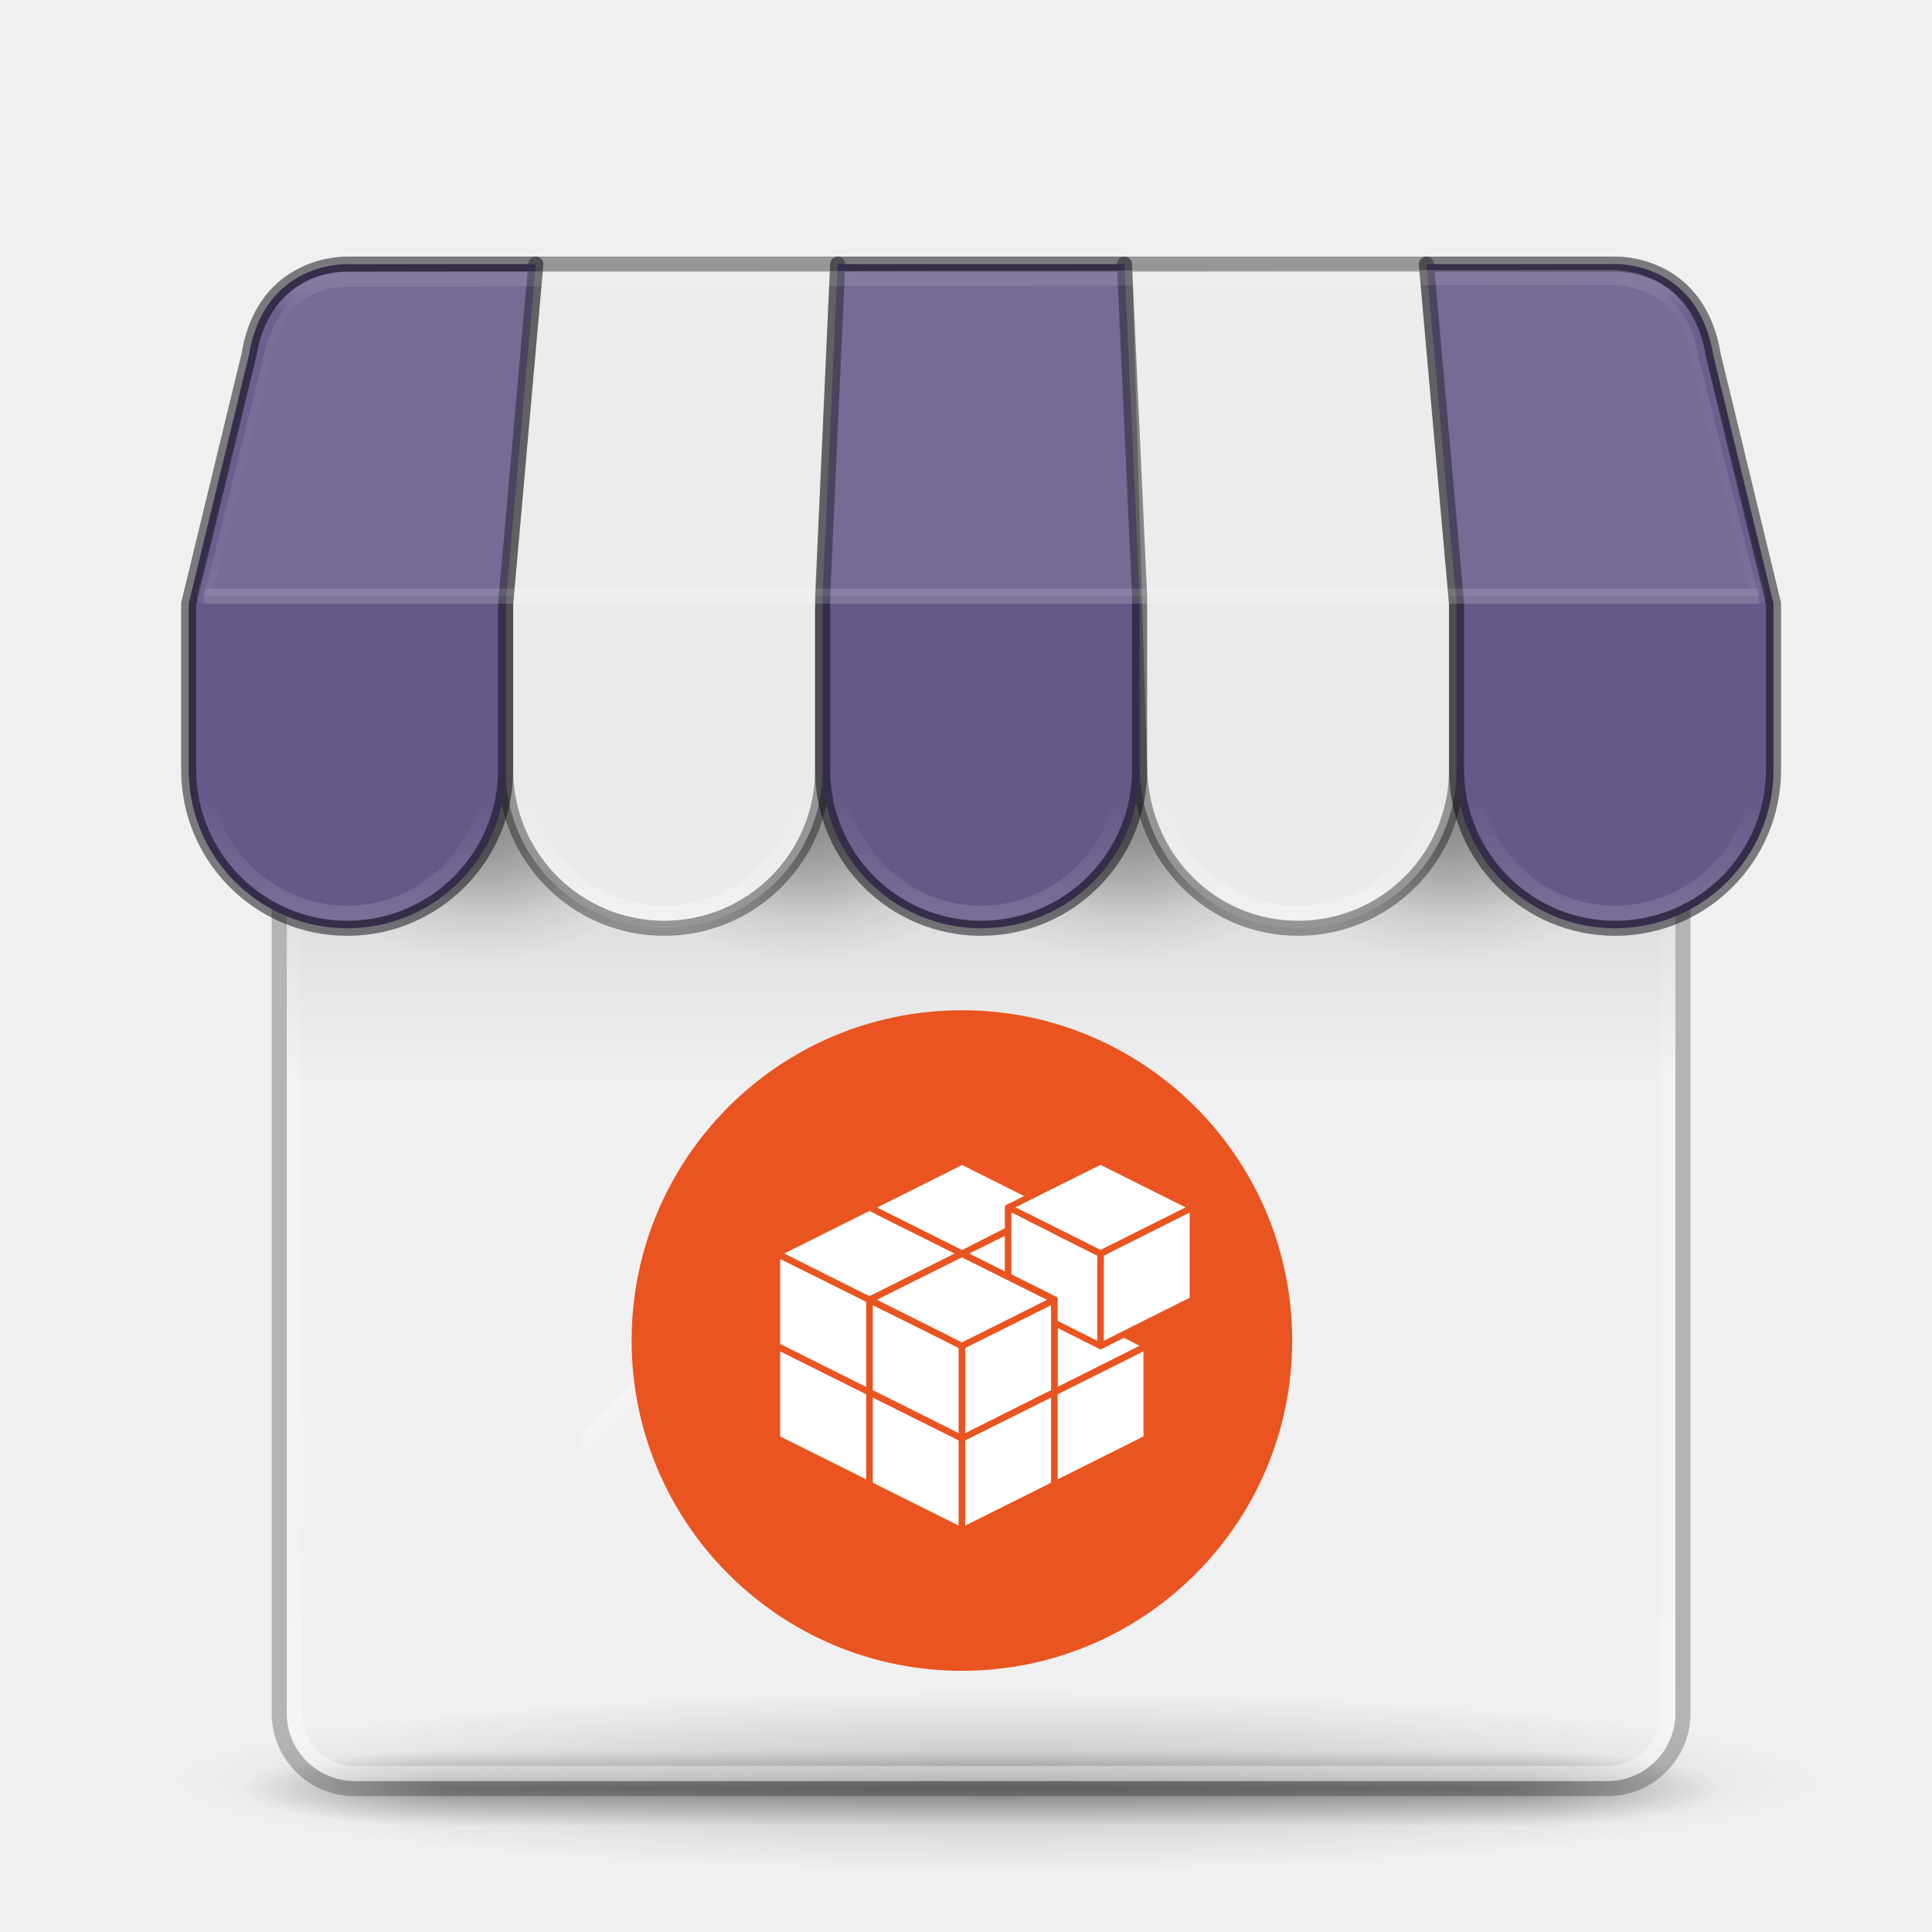
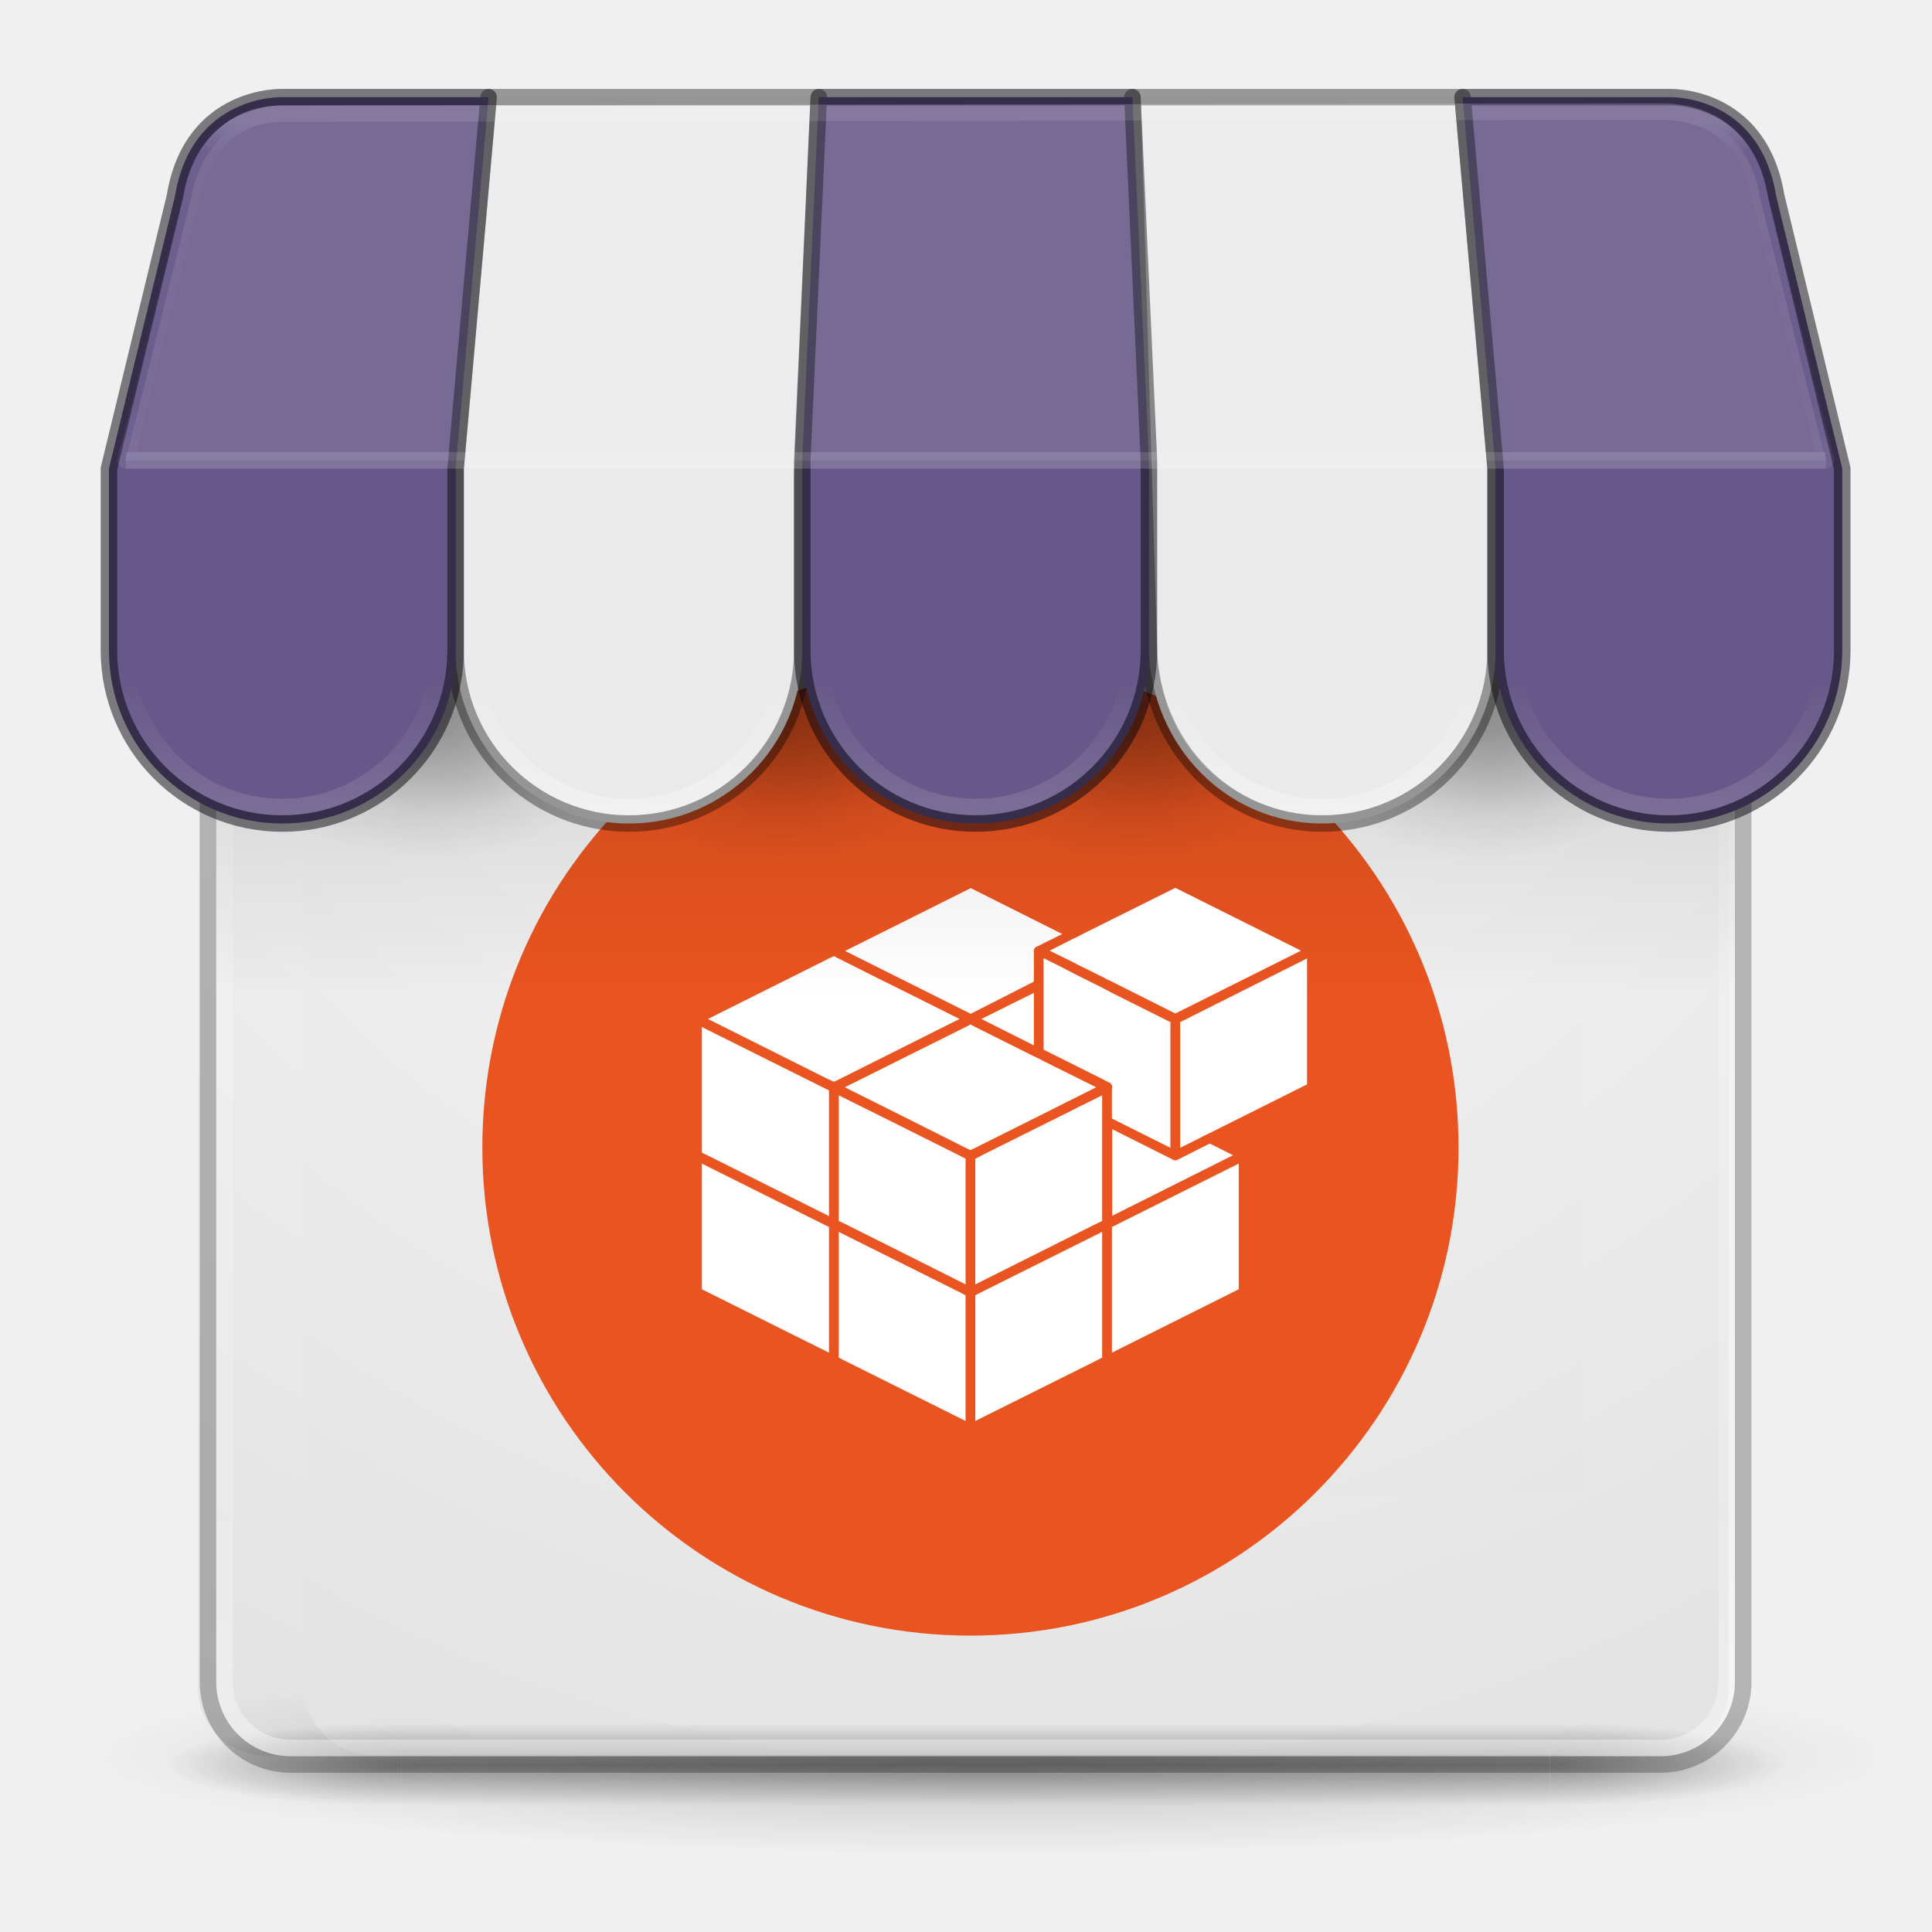
<svg xmlns="http://www.w3.org/2000/svg" xmlns:xlink="http://www.w3.org/1999/xlink" version="1.1" width="128" height="128" id="svg4434">
  <defs id="defs4436">
-     <linearGradient x1="24" y1="5.591" gradientTransform="matrix(2.4595 0 0 2.5676 5.973 8.3802)" x2="24" gradientUnits="userSpaceOnUse" xlink:href="#linearGradient3924" y2="42.262" id="linearGradient4136" />
+     <linearGradient x1="24" y1="5.591" gradientTransform="matrix(2.689912,0,0,2.808139,0.07832917,-3.535995)" x2="24" gradientUnits="userSpaceOnUse" xlink:href="#linearGradient3924" y2="42.262" id="linearGradient4136" />
    <linearGradient id="linearGradient3924">
      <stop offset="0" stop-color="#fff" id="stop3926" />
      <stop offset=".091" stop-opacity=".235" stop-color="#fff" id="stop3928" />
      <stop offset="0.85" stop-opacity=".157" stop-color="#fff" id="stop3930" />
      <stop offset="1" stop-opacity=".392" stop-color="#fff" id="stop3932" />
    </linearGradient>
-     <radialGradient r="2.5" gradientTransform="matrix(2.0039 0 0 1.4 25.877 -17.4)" cx="4.993" cy="43.5" gradientUnits="userSpaceOnUse" id="radialGradient4093">
+     <radialGradient r="2.5" gradientTransform="matrix(2.0039,0,0,1.4,25.877,-17.4)" cx="4.993" cy="43.5" gradientUnits="userSpaceOnUse" id="radialGradient4093">
      <stop offset="0" stop-color="#181818" id="stop2883-0" />
      <stop offset="1" stop-opacity="0" stop-color="#181818" id="stop2885-5" />
    </radialGradient>
-     <radialGradient r="2.5" gradientTransform="matrix(2.0038 0 0 1.4 -21.419 -104.4)" cx="4.993" cy="43.5" gradientUnits="userSpaceOnUse" id="radialGradient4095">
+     <radialGradient r="2.5" gradientTransform="matrix(2.0038,0,0,1.4,-21.419,-104.4)" cx="4.993" cy="43.5" gradientUnits="userSpaceOnUse" id="radialGradient4095">
      <stop offset="0" stop-color="#181818" id="stop2889-9" />
      <stop offset="1" stop-opacity="0" stop-color="#181818" id="stop2891-4" />
    </radialGradient>
-     <linearGradient x1="25.058" y1="47.028" gradientTransform="matrix(.87434 0 0 1 2.664 0)" x2="25.058" gradientUnits="userSpaceOnUse" y2="39.999" id="linearGradient4097">
+     <linearGradient x1="25.058" y1="47.028" gradientTransform="matrix(0.87434,0,0,1,2.664,0)" x2="25.058" gradientUnits="userSpaceOnUse" y2="39.999" id="linearGradient4097">
      <stop offset="0" stop-opacity="0" stop-color="#181818" id="stop2895-0" />
      <stop offset=".5" stop-color="#181818" id="stop2897-2" />
      <stop offset="1" stop-opacity="0" stop-color="#181818" id="stop2899-6" />
    </linearGradient>
    <linearGradient id="linearGradient3811">
      <stop offset="0" id="stop3813" />
      <stop offset="1" stop-opacity="0" id="stop3815" />
    </linearGradient>
-     <radialGradient r="35.338" gradientTransform="matrix(1.5564 0 0 .16979 72.27 102.13)" cx="-4.029" cy="93.468" gradientUnits="userSpaceOnUse" xlink:href="#linearGradient3811" id="radialGradient4432" />
+     <radialGradient r="35.338" gradientTransform="matrix(1.702208,0,0,0.1856964,72.5862,98.99652)" cx="-4.029" cy="93.468" gradientUnits="userSpaceOnUse" xlink:href="#linearGradient3811" id="radialGradient4432" />
    <radialGradient r="27.5" gradientTransform="matrix(1.7133e-8 4.1073 -3.9361 1.7878e-8 82.09 -109.71)" cx="32" cy="4.342" gradientUnits="userSpaceOnUse" id="radialGradient3044">
      <stop offset="0" stop-color="#fafafa" id="stop4634-68-8-0-2-9-4" />
      <stop offset="1" stop-color="#e1e1e1" id="stop4636-8-21-7-1-4-8" />
    </radialGradient>
-     <linearGradient x1="32" y1="18" gradientTransform="matrix(1.6727 0 0 2 10.636 6)" x2="32" gradientUnits="userSpaceOnUse" xlink:href="#linearGradient3811" y2="33" id="linearGradient38386" />
-     <radialGradient r="4.5" gradientTransform="matrix(1 0 0 .66667 16 6.6667)" cx="12.5" cy="20" gradientUnits="userSpaceOnUse" xlink:href="#linearGradient3811" id="radialGradient8807" />
-     <radialGradient r="4.5" gradientTransform="matrix(.83333 0 0 .55556 18.333 8.3889)" cx="12.5" cy="20" gradientUnits="userSpaceOnUse" xlink:href="#linearGradient3811" id="radialGradient8809" />
-     <radialGradient r="4.5" gradientTransform="matrix(1 0 0 .66667 8 6.6667)" cx="12.5" cy="20" gradientUnits="userSpaceOnUse" xlink:href="#linearGradient3811" id="radialGradient8797" />
-     <radialGradient r="4.5" gradientTransform="matrix(.83333 0 0 .55556 10.333 8.3889)" cx="12.5" cy="20" gradientUnits="userSpaceOnUse" xlink:href="#linearGradient3811" id="radialGradient8799" />
-     <radialGradient r="4.5" gradientTransform="matrix(1 0 0 .66667 24 6.6667)" cx="12.5" cy="20" gradientUnits="userSpaceOnUse" xlink:href="#linearGradient3811" id="radialGradient8817" />
-     <radialGradient r="4.5" gradientTransform="matrix(.83333 0 0 .55556 26.333 8.3889)" cx="12.5" cy="20" gradientUnits="userSpaceOnUse" xlink:href="#linearGradient3811" id="radialGradient8819" />
-     <radialGradient r="4.5" gradientTransform="matrix(1 0 0 .66667 0 6.6667)" cx="12.5" cy="20" gradientUnits="userSpaceOnUse" xlink:href="#linearGradient3811" id="radialGradient8781" />
-     <radialGradient r="4.5" gradientTransform="matrix(.83333 0 0 .55556 2.3333 8.3889)" cx="12.5" cy="20" gradientUnits="userSpaceOnUse" xlink:href="#linearGradient3811" id="radialGradient8785" />
+     <linearGradient x1="32" y1="18" gradientTransform="matrix(1.829403,0,0,2.187365,5.178171,-6.139179)" x2="32" gradientUnits="userSpaceOnUse" xlink:href="#linearGradient3811" y2="33" id="linearGradient38386" />
+     <radialGradient r="4.5" gradientTransform="matrix(1,0,0,0.66667,16,6.6667)" cx="12.5" cy="20" gradientUnits="userSpaceOnUse" xlink:href="#linearGradient3811" id="radialGradient8807" />
+     <radialGradient r="4.5" gradientTransform="matrix(0.83333,0,0,0.55556,18.333,8.3889)" cx="12.5" cy="20" gradientUnits="userSpaceOnUse" xlink:href="#linearGradient3811" id="radialGradient8809" />
+     <radialGradient r="4.5" gradientTransform="matrix(1,0,0,0.66667,8,6.6667)" cx="12.5" cy="20" gradientUnits="userSpaceOnUse" xlink:href="#linearGradient3811" id="radialGradient8797" />
+     <radialGradient r="4.5" gradientTransform="matrix(0.83333,0,0,0.55556,10.333,8.3889)" cx="12.5" cy="20" gradientUnits="userSpaceOnUse" xlink:href="#linearGradient3811" id="radialGradient8799" />
+     <radialGradient r="4.5" gradientTransform="matrix(1,0,0,0.66667,24,6.6667)" cx="12.5" cy="20" gradientUnits="userSpaceOnUse" xlink:href="#linearGradient3811" id="radialGradient8817" />
+     <radialGradient r="4.5" gradientTransform="matrix(0.83333,0,0,0.55556,26.333,8.3889)" cx="12.5" cy="20" gradientUnits="userSpaceOnUse" xlink:href="#linearGradient3811" id="radialGradient8819" />
+     <radialGradient r="4.5" gradientTransform="matrix(1,0,0,0.66667,0,6.6667)" cx="12.5" cy="20" gradientUnits="userSpaceOnUse" xlink:href="#linearGradient3811" id="radialGradient8781" />
+     <radialGradient r="4.5" gradientTransform="matrix(0.83333,0,0,0.55556,2.3333,8.3889)" cx="12.5" cy="20" gradientUnits="userSpaceOnUse" xlink:href="#linearGradient3811" id="radialGradient8785" />
    <linearGradient id="linearGradient8424">
      <stop offset="0" stop-color="#fff" id="stop8426" />
      <stop offset="1" stop-opacity="0" stop-color="#fff" id="stop8428" />
    </linearGradient>
-     <linearGradient x1="9" y1="21" gradientTransform="matrix(3.1667 0 0 3.1667 59.083 -4.4167)" x2="9" gradientUnits="userSpaceOnUse" xlink:href="#linearGradient8424" y2="18" id="linearGradient44241" />
-     <linearGradient x1="9" y1="21" gradientTransform="matrix(3.1667 0 0 3.1667 17.083 -4.4167)" x2="9" gradientUnits="userSpaceOnUse" xlink:href="#linearGradient8424" y2="18" id="linearGradient44245" />
+     <linearGradient x1="9" y1="21" gradientTransform="matrix(3.463365,0,0,3.463365,58.16381,-17.53174)" x2="9" gradientUnits="userSpaceOnUse" xlink:href="#linearGradient8424" y2="18" id="linearGradient44241" />
+     <linearGradient x1="9" y1="21" gradientTransform="matrix(3.463365,0,0,3.463365,12.22914,-17.53174)" x2="9" gradientUnits="userSpaceOnUse" xlink:href="#linearGradient8424" y2="18" id="linearGradient44245" />
    <linearGradient x1="20" y1="27" gradientTransform="matrix(2.6 0 0 2.3846 3.8 6.3077)" x2="20" gradientUnits="userSpaceOnUse" y2="38" id="linearGradient8827">
      <stop offset="0" stop-color="#6db0de" id="stop8823" />
      <stop offset="1" stop-color="#a4cae4" id="stop8825" />
    </linearGradient>
    <linearGradient x1="8" y1="15" gradientTransform="matrix(8.3334 0 0 7.7738 22.333 5.7794)" x2="8" gradientUnits="userSpaceOnUse" y2="10" id="linearGradient5610-3-8">
      <stop offset="0" stop-color="#ae6a37" id="stop5606-8-2" />
      <stop offset="1" stop-color="#d28e5b" id="stop5608-5-0" />
    </linearGradient>
    <linearGradient x1="9" y1="10" gradientTransform="matrix(8.3334 0 0 7.7738 22.333 5.7794)" x2="9" gradientUnits="userSpaceOnUse" y2="15" id="linearGradient5618-5-7">
      <stop offset="0" stop-opacity=".625" stop-color="#492714" id="stop5614-2-5" />
      <stop offset="1" stop-opacity=".77" stop-color="#6a3f1f" id="stop5616-0-2" />
    </linearGradient>
    <linearGradient x1="633.24" y1="225.82" gradientTransform="matrix(10.617 0 0 9.1124 -6632.9 -1979.7)" x2="633.24" gradientUnits="userSpaceOnUse" y2="230.21" id="linearGradient6572-9-1">
      <stop offset="0" stop-color="#fff" id="stop6094" />
      <stop offset=".1" stop-opacity=".235" stop-color="#fff" id="stop6096" />
      <stop offset="0.975" stop-opacity=".157" stop-color="#fff" id="stop6098" />
      <stop offset="1" stop-opacity=".392" stop-color="#fff" id="stop6100" />
    </linearGradient>
    <linearGradient x1="11" y1="34" gradientTransform="matrix(0 2.6364 -2.8462 0 144.77 40.182)" x2="23" gradientUnits="userSpaceOnUse" y2="34" id="linearGradient8537">
      <stop offset="0" stop-color="#fff" id="stop3926-9-4-9-6" />
      <stop offset=".063" stop-opacity=".235" stop-color="#fff" id="stop3928-9-8-6-5" />
      <stop offset=".951" stop-opacity=".157" stop-color="#fff" id="stop3930-3-5-1-7" />
      <stop offset="1" stop-opacity=".392" stop-color="#fff" id="stop3932-8-0-4-8" />
    </linearGradient>
    <linearGradient x1="9" y1="21" gradientTransform="matrix(3.1667 0 0 3.1667 -3.9167 -4.4167)" x2="9" gradientUnits="userSpaceOnUse" xlink:href="#linearGradient8424" y2="18" id="linearGradient44452" />
-     <linearGradient x1="71" y1="19" x2="71" gradientUnits="userSpaceOnUse" xlink:href="#linearGradient3924" y2="39" id="linearGradient44483" />
+     <linearGradient x1="71" y1="19" x2="71" gradientUnits="userSpaceOnUse" xlink:href="#linearGradient3924" y2="39" id="linearGradient44483" gradientTransform="matrix(1.093683,0,0,1.093683,-6.454237,-12.70127)" />
    <radialGradient r="27.5" gradientTransform="matrix(-1.22595e-8,2.938974,2.816472,1.2792583e-8,30.61873,53.78159)" cx="32" cy="4.342" gradientUnits="userSpaceOnUse" id="radialGradient3044-3">
      <stop offset="0" stop-color="#fafafa" id="stop4634-68-8-0-2-9-4-6" />
      <stop offset="1" stop-color="#e1e1e1" id="stop4636-8-21-7-1-4-8-7" />
    </radialGradient>
+     <linearGradient xlink:href="#linearGradient8424" id="linearGradient4238" gradientUnits="userSpaceOnUse" gradientTransform="matrix(3.463365,0,0,3.463365,-10.73786,-17.53174)" x1="9" y1="21" x2="9" y2="18" />
+     <linearGradient gradientTransform="matrix(1.777778,0,0,1.777778,-228.4795,-53.88708)" gradientUnits="userSpaceOnUse" xlink:href="#linearGradient5803-2" id="linearGradient3045-0" y2="54.78" x2="167.983" y1="8.508" x1="167.983" />
+     <linearGradient id="linearGradient5803-2">
+       <stop offset="0" style="stop-color:#fff5ef;stop-opacity:1" id="stop5805-1" />
+       <stop offset="1" style="stop-color:#fef8dd;stop-opacity:1" id="stop5807-6" />
+     </linearGradient>
+     <linearGradient gradientTransform="matrix(2.72973,0,0,2.72973,-1.513518,-62.51168)" gradientUnits="userSpaceOnUse" xlink:href="#linearGradient3924-6" id="linearGradient4136-3" y2="43" x2="24" y1="5" x1="24" />
+     <linearGradient id="linearGradient3924-6">
+       <stop offset="0" style="stop-color:#ffffff;stop-opacity:1" id="stop3926-7" />
+       <stop offset="0.063" style="stop-color:#ffffff;stop-opacity:0.235" id="stop3928-5" />
+       <stop offset="0.951" style="stop-color:#ffffff;stop-opacity:0.157" id="stop3930-3" />
+       <stop offset="1" style="stop-color:#ffffff;stop-opacity:0.392" id="stop3932-5" />
+     </linearGradient>
+     <radialGradient gradientTransform="matrix(0,25.08328,-30.79425,0,372.8166,-272.09)" gradientUnits="userSpaceOnUse" xlink:href="#linearGradient2867-449-88-871-390-598-476-591-434-148-57-177-8-3-3-6-4-8-8-8" id="radialGradient5264-4" fy="9.957" fx="6.2" r="12.672" cy="9.957" cx="6.73" />
+     <linearGradient id="linearGradient2867-449-88-871-390-598-476-591-434-148-57-177-8-3-3-6-4-8-8-8">
+       <stop offset="0" style="stop-color:#ffcd7d;stop-opacity:1" id="stop3750-1-0-7-6-6-1-3-9" />
+       <stop offset="0.262" style="stop-color:#fc8f36;stop-opacity:1" id="stop3752-3-7-4-0-32-8-923-0" />
+       <stop offset="0.705" style="stop-color:#e23a0e;stop-opacity:1" id="stop3754-1-8-5-2-7-6-7-1" />
+       <stop offset="1" style="stop-color:#ac441f;stop-opacity:1" id="stop3756-1-6-2-6-6-1-96-6" />
+     </linearGradient>
+     <radialGradient gradientTransform="matrix(2.003784,0,0,1.4,27.98813,-17.4)" gradientUnits="userSpaceOnUse" xlink:href="#linearGradient3688-166-749-5" id="radialGradient4093-6" fy="43.5" fx="4.993" r="2.5" cy="43.5" cx="4.993" />
+     <linearGradient id="linearGradient3688-166-749-5">
+       <stop offset="0" style="stop-color:#181818;stop-opacity:1" id="stop2883-0-2" />
+       <stop offset="1" style="stop-color:#181818;stop-opacity:0" id="stop2885-5-9" />
+     </linearGradient>
+     <radialGradient gradientTransform="matrix(2.003784,0,0,1.4,-20.01187,-104.4)" gradientUnits="userSpaceOnUse" xlink:href="#linearGradient3688-166-749-5" id="radialGradient4095-1" fy="43.5" fx="4.993" r="2.5" cy="43.5" cx="4.993" />
+     <linearGradient gradientUnits="userSpaceOnUse" xlink:href="#linearGradient3702-501-757-0" id="linearGradient4097-0" y2="39.999" x2="25.058" y1="47.028" x1="25.058" />
+     <linearGradient id="linearGradient3702-501-757-0">
+       <stop offset="0" style="stop-color:#181818;stop-opacity:0" id="stop2895-0-9" />
+       <stop offset="0.5" style="stop-color:#181818;stop-opacity:1" id="stop2897-2-3" />
+       <stop offset="1" style="stop-color:#181818;stop-opacity:0" id="stop2899-6-6" />
+     </linearGradient>
+     <radialGradient gradientTransform="matrix(1.556392,0,0,0.1697883,70.27035,38.1321)" gradientUnits="userSpaceOnUse" xlink:href="#linearGradient3811" id="radialGradient3954" fy="93.468" fx="-4.029" r="35.338" cy="93.468" cx="-4.029" />
+     <radialGradient r="27.5" gradientTransform="matrix(1.7603686e-8,4.1073,-4.044235,1.7878e-8,77.94189,-111.371)" cx="32" cy="4.342" gradientUnits="userSpaceOnUse" id="radialGradient3044-37">
+       <stop offset="0" stop-color="#fafafa" id="stop4634-68-8-0-2-9-4-5" />
+       <stop offset="1" stop-color="#e1e1e1" id="stop4636-8-21-7-1-4-8-9" />
+     </radialGradient>
+     <radialGradient r="27.5" gradientTransform="matrix(-1.7577738e-8,4.101246,4.038273,1.7851647e-8,49.81466,-111.1061)" cx="32" cy="4.342" gradientUnits="userSpaceOnUse" id="radialGradient3044-37-2">
+       <stop offset="0" stop-color="#fafafa" id="stop4634-68-8-0-2-9-4-5-2" />
+       <stop offset="1" stop-color="#e1e1e1" id="stop4636-8-21-7-1-4-8-9-8" />
+     </radialGradient>
  </defs>
-   <path d="m121 118c-0.006 3.313-24.628 5.999-55 5.999s-54.994-2.686-55-5.999c-0.006-3.314 24.62-6.001 55-6.001s55.006 2.687 55 6.001z" style="color:#000000" id="path3041" fill="url(#radialGradient4432)" opacity=".2" />
-   <g transform="matrix(2.7 0 0 .55556 1.2 94.891)" id="g2036">
-     <g transform="matrix(1.0526 0 0 1.2857 -1.2632 -13.429)" opacity=".4" id="g3712">
-       <rect fill="url(#radialGradient4093)" x="35.889" y="40" width="5" height="7" id="rect2801" />
-       <rect fill="url(#radialGradient4095)" x="-11.407" y="-47" width="5" height="7" transform="scale(-1)" id="rect3696" />
-       <rect fill="url(#linearGradient4097)" x="11.407" y="40" width="24.482" height="7" id="rect3700" />
+   <path d="M 27.623,85.72 40.924,72.419" id="path8525" style="opacity:0.2;fill:none;stroke:#ffffff;stroke-width:1.478px;stroke-linecap:round" />
+   <path d="m 17.742,20.339 c -2.561,0 -4.624,2.007 -4.624,4.5 l 0,87 c 0,2.493 2.062,4.5 4.624,4.5 l 85.28,0 c 2.561,0 4.624,-2.007 4.624,-4.5 l 0,-87 c 0,-2.493 -2.062,-4.5 -4.624,-4.5 z m 5.137,47.5 40.071,0 0,31 -40.071,0 z" style="color:#000000;fill:url(#radialGradient3044-37)" id="rect5505-21-3" />
+   <path d="M 40.924,62.074 54.225,48.773" id="path8527" style="opacity:0.2;fill:none;stroke:#ffffff;stroke-width:1.478px;stroke-linecap:round" />
+   <path d="m 125.881,116.353 c -0.007,3.624 -26.935,6.561 -60.153,6.561 -33.217,0 -60.146,-2.937 -60.153,-6.561 -0.006,-3.625 26.926,-6.563 60.153,-6.563 33.226,0 60.159,2.939 60.153,6.563 z" style="color:#000000;opacity:0.2;fill:url(#radialGradient4432)" id="path3041" />
+   <path d="m 109.926,20.41 c 2.558,0 4.617,2.004 4.617,4.493 l 0,86.872 c 0,2.489 -2.059,4.493 -4.617,4.493 l -85.155,0 c -2.558,0 -4.617,-2.004 -4.617,-4.493 l 0,-86.872 c 0,-2.489 2.059,-4.493 4.617,-4.493 z m -5.13,47.43 -40.012,0 0,30.954 40.012,0 z" style="color:#000000;fill:url(#radialGradient3044-37-2)" id="rect5505-21-3-9" />
+   <g transform="matrix(2.952943,0,0,0.6076063,-5.141818,91.07936)" id="g2036">
+     <g transform="matrix(1.0526,0,0,1.2857,-1.2632,-13.429)" id="g3712" style="opacity:0.4">
+       <rect x="35.889" y="40" width="5" height="7" id="rect2801" style="fill:url(#radialGradient4093)" />
+       <rect x="-11.407" y="-47" width="5" height="7" transform="scale(-1,-1)" id="rect3696" style="fill:url(#radialGradient4095)" />
+       <rect x="11.407" y="40" width="24.482" height="7" id="rect3700" style="fill:url(#linearGradient4097)" />
    </g>
  </g>
-   <rect fill="none" x="19.5" y="22.502" stroke-linecap="round" stroke="url(#linearGradient4136)" width="91" height="95" ry="4" rx="4" stroke-linejoin="round" id="rect6741-7" />
-   <rect fill="none" x="18.5" y="21.502" stroke="#000" width="93" height="97" ry="5" rx="5" style="color:#000000" opacity=".25" id="rect5505-21-3-1" />
-   <rect fill="url(#linearGradient38386)" x="19" y="40" width="92" height="32" ry="0" rx="0" opacity=".2" id="rect38378" />
-   <g stroke-width=".374" transform="matrix(2.6667 0 0 2.6781 -1.4959 2.0106)" fill-rule="evenodd" id="g11938">
-     <ellipse fill="url(#radialGradient8807)" cx="28.5" cy="20" ry="3" rx="4.5" style="color-rendering:auto;color:#000000;isolation:auto;mix-blend-mode:normal;shape-rendering:auto;solid-color:#000000;image-rendering:auto" opacity=".2" id="ellipse8803" />
-     <ellipse fill="url(#radialGradient8809)" cx="28.75" cy="19.5" ry="2.5" rx="3.75" style="color-rendering:auto;color:#000000;isolation:auto;mix-blend-mode:normal;shape-rendering:auto;solid-color:#000000;image-rendering:auto" opacity=".2" id="ellipse8805" />
-     <ellipse fill="url(#radialGradient8797)" cx="20.5" cy="20" ry="3" rx="4.5" style="color-rendering:auto;color:#000000;isolation:auto;mix-blend-mode:normal;shape-rendering:auto;solid-color:#000000;image-rendering:auto" opacity=".2" id="ellipse8793" />
-     <ellipse fill="url(#radialGradient8799)" cx="20.75" cy="19.5" ry="2.5" rx="3.75" style="color-rendering:auto;color:#000000;isolation:auto;mix-blend-mode:normal;shape-rendering:auto;solid-color:#000000;image-rendering:auto" opacity=".2" id="ellipse8795" />
-     <ellipse fill="url(#radialGradient8817)" cx="36.5" cy="20" ry="3" rx="4.5" style="color-rendering:auto;color:#000000;isolation:auto;mix-blend-mode:normal;shape-rendering:auto;solid-color:#000000;image-rendering:auto" opacity=".2" id="ellipse8813" />
-     <ellipse fill="url(#radialGradient8819)" cx="36.75" cy="19.5" ry="2.5" rx="3.75" style="color-rendering:auto;color:#000000;isolation:auto;mix-blend-mode:normal;shape-rendering:auto;solid-color:#000000;image-rendering:auto" opacity=".2" id="ellipse8815" />
-     <ellipse fill="url(#radialGradient8781)" cx="12.5" cy="20" ry="3" rx="4.5" style="color-rendering:auto;color:#000000;isolation:auto;mix-blend-mode:normal;shape-rendering:auto;solid-color:#000000;image-rendering:auto" opacity=".2" id="path8763" />
-     <ellipse fill="url(#radialGradient8785)" cx="12.75" cy="19.5" ry="2.5" rx="3.75" style="color-rendering:auto;color:#000000;isolation:auto;mix-blend-mode:normal;shape-rendering:auto;solid-color:#000000;image-rendering:auto" opacity=".2" id="ellipse8783" />
+   <path d="M 51.269,75.375 64.57,62.074" id="path8592" style="opacity:0.2;fill:none;stroke:#ffffff;stroke-width:1.478px;stroke-linecap:round" />
+   <rect x="14.873" y="11.909" width="99.525" height="103.9" ry="4.375" rx="4.375" id="rect6741-7" style="fill:none;stroke:url(#linearGradient4136);stroke-width:1.094;stroke-linecap:round;stroke-linejoin:round" />
+   <circle class="st1" cx="64.294" cy="76.026" r="32.338" id="circle7" style="fill:#e95420" />
+   <path class="st2" d="m 68.496,65.779 -3.479,1.73 3.479,1.749 z m 0,-0.741 0,-2.072 c 0,-0.038 0,-0.057 0.019,-0.076 0,0 0,-0.019 0.019,-0.019 0,-0.019 0.019,-0.038 0.019,-0.057 0,-0.019 0.019,-0.019 0.019,-0.019 l 0.038,-0.038 0.019,-0.019 0.019,-0.019 0.038,0 1.692,-0.837 -6.065,-3.042 -8.327,4.163 8.327,4.163 4.182,-2.129 z m -21.996,20.38 8.422,4.202 0,-8.327 -8.422,-4.202 z m 8.004,-13.384 -8.004,-3.992 0,8.327 0.038,0.019 0.361,0.171 8.023,4.011 0,-8.327 -0.038,-0.019 z m 9.068,-4.525 -3.954,-1.977 -1.502,-0.741 -2.871,-1.445 -0.323,0.152 -8.023,4.011 7.928,3.973 0.095,0.038 0.323,0.152 0.323,-0.152 z m 10.095,22.11 8.403,-4.202 0,-8.327 -8.403,4.202 z m 4.202,-12.738 c -0.019,0 -0.057,0 -0.076,-0.019 l -0.019,0 c -0.019,0 -0.019,0 -0.038,-0.019 l -4.049,-2.034 0,5.741 8.004,-4.011 -1.54,-0.779 -2.11,1.065 c -0.019,0 -0.019,0 -0.038,0.019 l -0.019,0 c -0.057,0.038 -0.095,0.038 -0.114,0.038 z m -13.213,8.916 -0.038,0.019 0,8.327 8.004,-3.992 0.361,-0.19 0.038,-0.019 0,-8.327 -8.004,3.992 z m -1.084,-0.19 -8.004,-3.992 0,8.327 0.038,0.019 0.361,0.19 8.004,3.992 0,-8.327 -0.038,-0.019 z" id="path9" style="fill:#ffffff" />
+   <rect x="13.779" y="10.815" width="101.712" height="106.087" ry="5.468" rx="5.468" style="color:#000000;opacity:0.25;fill:none;stroke:#000000;stroke-width:1.094" id="rect5505-21-3-1" />
+   <rect x="14.326" y="31.046" width="100.619" height="34.998" ry="0" rx="0" id="rect38378" style="opacity:0.2;fill:url(#linearGradient38386)" />
+   <path class="st2" d="m 78.191,67.718 0,8.327 1.217,-0.608 0.361,-0.19 0.361,-0.171 6.464,-3.232 0,-8.346 z m -4.525,4.487 0,1.901 3.878,1.939 0,-8.327 -3.878,-1.939 -0.323,-0.171 -0.323,-0.171 -1.939,-0.97 -0.361,-0.19 -0.361,-0.19 -1.217,-0.608 0,6.065 3.878,1.939 0.323,0.171 0.152,0.076 0.038,0 c 0.019,0 0.019,0.019 0.019,0.019 0.019,0 0.019,0.019 0.019,0.019 l 0.038,0.038 0.019,0.019 c 0.019,0.019 0.019,0.038 0.019,0.057 0,0 0,0.019 0.019,0.019 0,0.019 0.019,0.057 0.019,0.095 l -0.019,0.209 z m -2.586,-8.46 0.361,0.19 0.361,0.171 1.217,0.608 0.323,0.171 0.323,0.152 4.202,2.11 8.327,-4.163 -8.327,-4.163 -6.065,3.023 -0.361,0.19 -0.361,0.171 -1.54,0.779 z" id="path11" style="fill:#ffffff" />
+   <g transform="matrix(2.916523,0,0,2.928991,-8.090277,-10.50232)" id="g11938" style="fill-rule:evenodd;stroke-width:0.374">
+     <ellipse cx="28.5" cy="20" ry="3" rx="4.5" style="color:#000000;opacity:0.2;isolation:auto;mix-blend-mode:normal;solid-color:#000000;fill:url(#radialGradient8807);color-rendering:auto;image-rendering:auto;shape-rendering:auto" id="ellipse8803" />
+     <ellipse cx="28.75" cy="19.5" ry="2.5" rx="3.75" style="color:#000000;opacity:0.2;isolation:auto;mix-blend-mode:normal;solid-color:#000000;fill:url(#radialGradient8809);color-rendering:auto;image-rendering:auto;shape-rendering:auto" id="ellipse8805" />
+     <ellipse cx="20.5" cy="20" ry="3" rx="4.5" style="color:#000000;opacity:0.2;isolation:auto;mix-blend-mode:normal;solid-color:#000000;fill:url(#radialGradient8797);color-rendering:auto;image-rendering:auto;shape-rendering:auto" id="ellipse8793" />
+     <ellipse cx="20.75" cy="19.5" ry="2.5" rx="3.75" style="color:#000000;opacity:0.2;isolation:auto;mix-blend-mode:normal;solid-color:#000000;fill:url(#radialGradient8799);color-rendering:auto;image-rendering:auto;shape-rendering:auto" id="ellipse8795" />
+     <ellipse cx="36.5" cy="20" ry="3" rx="4.5" style="color:#000000;opacity:0.2;isolation:auto;mix-blend-mode:normal;solid-color:#000000;fill:url(#radialGradient8817);color-rendering:auto;image-rendering:auto;shape-rendering:auto" id="ellipse8813" />
+     <ellipse cx="36.75" cy="19.5" ry="2.5" rx="3.75" style="color:#000000;opacity:0.2;isolation:auto;mix-blend-mode:normal;solid-color:#000000;fill:url(#radialGradient8819);color-rendering:auto;image-rendering:auto;shape-rendering:auto" id="ellipse8815" />
+     <ellipse cx="12.5" cy="20" ry="3" rx="4.5" style="color:#000000;opacity:0.2;isolation:auto;mix-blend-mode:normal;solid-color:#000000;fill:url(#radialGradient8781);color-rendering:auto;image-rendering:auto;shape-rendering:auto" id="path8763" />
+     <ellipse cx="12.75" cy="19.5" ry="2.5" rx="3.75" style="color:#000000;opacity:0.2;isolation:auto;mix-blend-mode:normal;solid-color:#000000;fill:url(#radialGradient8785);color-rendering:auto;image-rendering:auto;shape-rendering:auto" id="ellipse8783" />
  </g>
-   <path fill="#eaeaea" stroke-linecap="round" stroke="#000" stroke-dashoffset="20" stroke-opacity=".365" d="m74.5 17.5 1 33.5c0.173 5.796 4.701 10.5 10.5 10.5s10.5-4.701 10.5-10.5v-11l-2-22.5z" stroke-linejoin="round" id="path44114" />
-   <path fill="#eaeaea" stroke-linecap="round" stroke="#000" stroke-dashoffset="20" stroke-opacity=".365" d="m35.5 17.5-2 22.5v11c0 5.799 4.701 10.5 10.5 10.5s10.5-4.701 10.5-10.5v-10.625l1-22.875z" stroke-linejoin="round" id="path44118" />
-   <path d="m 113.5,23.5 4,16.5 0,11 c 0,5.799 -4.701,10.5 -10.5,10.5 -5.799,0 -10.5,-4.701 -10.5,-10.5 l 0,-11 -2,-22.5 12.5,0 c 0,0 5.471,-0.24 6.5,6 z m -97,0 -4,16.5 0,11 c 0,5.799 4.701,10.5 10.5,10.5 5.799,0 10.5,-4.701 10.5,-10.5 l 0,-11 2,-22.5 -12.5,0 c 0,0 -5.482,-0.207 -6.5,6 z m 39,-6 -1,22 0,11.5 c 0,5.799 4.701,10.5 10.5,10.5 5.799,0 10.5,-4.701 10.5,-10.5 l 0,-11.5 -1,-22 z" style="color:#000000;clip-rule:nonzero;display:inline;overflow:visible;visibility:visible;opacity:1;isolation:auto;mix-blend-mode:normal;color-interpolation:sRGB;color-interpolation-filters:linearRGB;solid-color:#000000;solid-opacity:1;fill:#665888;fill-opacity:1;fill-rule:nonzero;stroke:#05020d;stroke-width:1;stroke-linecap:round;stroke-linejoin:round;stroke-miterlimit:4;stroke-dasharray:none;stroke-dashoffset:20;stroke-opacity:0.498;filter-blend-mode:normal;filter-gaussianBlur-deviation:0;color-rendering:auto;image-rendering:auto;shape-rendering:auto;text-rendering:auto;enable-background:accumulate" id="path44122" />
-   <circle fill="none" r="9.5" cx="23" cy="51" stroke="url(#linearGradient44452)" stroke-linecap="round" stroke-opacity=".392" style="color-rendering:auto;color:#000000;isolation:auto;mix-blend-mode:normal;shape-rendering:auto;solid-color:#000000;image-rendering:auto" opacity=".4" stroke-linejoin="round" id="path8406" />
-   <circle fill="none" r="9.5" cx="44" cy="51" stroke="url(#linearGradient44245)" stroke-linecap="round" stroke-opacity=".392" style="color-rendering:auto;color:#000000;isolation:auto;mix-blend-mode:normal;shape-rendering:auto;solid-color:#000000;image-rendering:auto" stroke-linejoin="round" id="use44199" />
-   <use x="0" y="0" width="100%" height="100%" transform="translate(42)" xlink:href="#path8406" id="use44201" />
-   <circle fill="none" r="9.5" cx="86" cy="51" stroke="url(#linearGradient44241)" stroke-linecap="round" stroke-opacity=".392" style="color-rendering:auto;color:#000000;isolation:auto;mix-blend-mode:normal;shape-rendering:auto;solid-color:#000000;image-rendering:auto" stroke-linejoin="round" id="use44203" />
-   <use x="0" y="0" width="100%" height="100%" transform="translate(84)" xlink:href="#path8406" id="use44205" />
-   <path opacity=".2" fill="#fff" fill-opacity=".542" fill-rule="evenodd" stroke="url(#linearGradient44483)" stroke-width="1px" stroke-linejoin="round" d="m17.5 23.5-3.982 16h102.99l-4.013-16s-0.5-5.062-5.875-5.125l-83.62 0.125c-4.75 0-5.5 5-5.5 5z" id="path33635" />
-   <path d="m 38.915,95.373 9,-9" id="path8525" style="opacity:0.2;fill:none;stroke:#ffffff;stroke-width:1px;stroke-linecap:round" />
-   <path d="m 47.915,79.373 9,-9" id="path8527" style="opacity:0.2;fill:none;stroke:#ffffff;stroke-width:1px;stroke-linecap:round" />
-   <path d="m 54.915,88.373 9,-9" id="path8592" style="opacity:0.2;fill:none;stroke:#ffffff;stroke-width:1px;stroke-linecap:round" />
-   <path fill="none" stroke-width="1px" stroke="#fff" d="m13.518 39.5h102.99" opacity=".1" id="path44485" />
-   <circle class="st1" cx="63.729" cy="88.814" r="21.882" id="circle7" style="fill:#e95420" />
-   <path class="st2" d="m 66.572,81.88 -2.354,1.171 2.354,1.183 z m 0,-0.502 0,-1.402 c 0,-0.026 0,-0.039 0.013,-0.051 0,0 0,-0.013 0.013,-0.013 0,-0.013 0.013,-0.026 0.013,-0.039 0,-0.013 0.013,-0.013 0.013,-0.013 l 0.026,-0.026 0.013,-0.013 0.013,-0.013 0.026,0 1.145,-0.566 -4.104,-2.058 -5.634,2.817 5.634,2.817 2.83,-1.441 z m -14.884,13.79 5.699,2.843 0,-5.634 -5.699,-2.843 z m 5.416,-9.056 -5.416,-2.701 0,5.634 0.026,0.013 0.244,0.116 5.429,2.714 0,-5.634 -0.026,-0.013 z m 6.136,-3.062 -2.676,-1.338 -1.016,-0.502 -1.942,-0.978 -0.219,0.103 -5.429,2.714 5.364,2.689 0.064,0.026 0.219,0.103 0.219,-0.103 z m 6.831,14.961 5.686,-2.843 0,-5.634 -5.686,2.843 z m 2.843,-8.619 c -0.013,0 -0.039,0 -0.051,-0.013 l -0.013,0 c -0.013,0 -0.013,0 -0.026,-0.013 l -2.74,-1.376 0,3.885 5.416,-2.714 -1.042,-0.527 -1.428,0.72 c -0.013,0 -0.013,0 -0.026,0.013 l -0.013,0 c -0.039,0.026 -0.064,0.026 -0.077,0.026 z m -8.94,6.033 -0.026,0.013 0,5.634 5.416,-2.701 0.244,-0.129 0.026,-0.013 0,-5.634 -5.416,2.701 z m -0.733,-0.129 -5.416,-2.701 0,5.634 0.026,0.013 0.244,0.129 5.416,2.701 0,-5.634 -0.026,-0.013 z" id="path9" style="fill:#ffffff" />
-   <path class="st2" d="m 73.132,83.192 0,5.634 0.823,-0.412 0.244,-0.129 0.244,-0.116 4.374,-2.187 0,-5.647 z m -3.062,3.036 0,1.286 2.624,1.312 0,-5.634 -2.624,-1.312 -0.219,-0.116 -0.219,-0.116 -1.312,-0.656 -0.244,-0.129 -0.244,-0.129 -0.823,-0.412 0,4.104 2.624,1.312 0.219,0.116 0.103,0.051 0.026,0 c 0.013,0 0.013,0.013 0.013,0.013 0.013,0 0.013,0.013 0.013,0.013 l 0.026,0.026 0.013,0.013 c 0.013,0.013 0.013,0.026 0.013,0.039 0,0 0,0.013 0.013,0.013 0,0.013 0.013,0.039 0.013,0.064 l -0.013,0.142 z m -1.75,-5.724 0.244,0.129 0.244,0.116 0.823,0.412 0.219,0.116 0.219,0.103 2.843,1.428 5.634,-2.817 -5.634,-2.817 -4.104,2.045 -0.244,0.129 -0.244,0.116 -1.042,0.527 z" id="path11" style="fill:#ffffff" />
-   <path class="st2" d="m 68.566,87 -0.244,0.129 -4.104,2.045 -0.244,0.129 -0.026,0.013 0,5.634 5.416,-2.714 0.244,-0.116 0.026,-0.013 0,-5.634 -0.823,0.412 z m -5.081,2.303 -0.244,-0.129 -2.676,-1.338 -2.74,-1.364 0,5.634 0.026,0.013 0.244,0.116 2.573,1.286 2.843,1.428 0,-5.634 z m 4.348,-2.418 0.244,-0.129 0.244,-0.116 1.042,-0.527 -2.354,-1.171 -0.219,-0.116 -0.219,-0.103 -2.624,-1.312 -0.219,-0.116 -0.219,0.116 -5.416,2.701 2.573,1.286 2.843,1.428 0.219,0.103 0.219,-0.103 z" id="path13" style="fill:#ffffff" />
+   <path class="st2" d="m 71.442,73.345 -0.361,0.19 -6.065,3.023 -0.361,0.19 -0.038,0.019 0,8.327 8.004,-4.011 0.361,-0.171 0.038,-0.019 0,-8.327 -1.217,0.608 z m -7.509,3.403 -0.361,-0.19 -3.954,-1.977 -4.049,-2.015 0,8.327 0.038,0.019 0.361,0.171 3.802,1.901 4.202,2.11 0,-8.327 z m 6.426,-3.574 0.361,-0.19 0.361,-0.171 1.54,-0.779 -3.479,-1.73 -0.323,-0.171 -0.323,-0.152 -3.878,-1.939 -0.323,-0.171 -0.323,0.171 -8.004,3.992 3.802,1.901 4.202,2.11 0.323,0.152 0.323,-0.152 z" id="path13" style="fill:#ffffff" />
+   <path d="m 75.025,6.438 1.094,36.638 c 0.189,6.339 5.141,11.484 11.484,11.484 6.342,0 11.484,-5.141 11.484,-11.484 l 0,-12.031 -2.187,-24.608 z" id="path44114" style="fill:#eaeaea;stroke:#000000;stroke-width:1.094;stroke-linecap:round;stroke-linejoin:round;stroke-dashoffset:20;stroke-opacity:0.365" />
+   <path d="m 32.371,6.438 -2.187,24.608 0,12.031 c 0,6.342 5.141,11.484 11.484,11.484 6.342,0 11.484,-5.141 11.484,-11.484 l 0,-11.62 1.094,-25.018 z" id="path44118" style="fill:#eaeaea;stroke:#000000;stroke-width:1.094;stroke-linecap:round;stroke-linejoin:round;stroke-dashoffset:20;stroke-opacity:0.365" />
+   <path d="m 117.679,13 4.375,18.046 0,12.031 c 0,6.342 -5.141,11.484 -11.484,11.484 -6.342,0 -11.484,-5.141 -11.484,-11.484 l 0,-12.031 -2.187,-24.608 13.671,0 c 0,0 5.983,-0.263 7.109,6.562 z m -106.087,0 -4.375,18.046 0,12.031 c 0,6.342 5.141,11.484 11.484,11.484 6.342,0 11.484,-5.141 11.484,-11.484 l 0,-12.031 2.187,-24.608 -13.671,0 c 0,0 -5.995,-0.227 -7.109,6.562 z m 42.654,-6.562 -1.094,24.061 0,12.577 c 0,6.342 5.141,11.484 11.484,11.484 6.342,0 11.484,-5.141 11.484,-11.484 l 0,-12.577 -1.094,-24.061 z" style="color:#000000;clip-rule:nonzero;display:inline;overflow:visible;visibility:visible;opacity:1;isolation:auto;mix-blend-mode:normal;color-interpolation:sRGB;color-interpolation-filters:linearRGB;solid-color:#000000;solid-opacity:1;fill:#665888;fill-opacity:1;fill-rule:nonzero;stroke:#05020d;stroke-width:1.094;stroke-linecap:round;stroke-linejoin:round;stroke-miterlimit:4;stroke-dasharray:none;stroke-dashoffset:20;stroke-opacity:0.498;color-rendering:auto;image-rendering:auto;shape-rendering:auto;text-rendering:auto;enable-background:accumulate" id="path44122" />
+   <circle r="10.39" cx="18.7" cy="43.077" style="color:#000000;opacity:0.4;isolation:auto;mix-blend-mode:normal;solid-color:#000000;fill:none;stroke:url(#linearGradient4238);stroke-width:1.094;stroke-linecap:round;stroke-linejoin:round;stroke-opacity:0.392;color-rendering:auto;image-rendering:auto;shape-rendering:auto" id="path8406" />
+   <circle r="10.39" cx="41.668" cy="43.077" style="color:#000000;isolation:auto;mix-blend-mode:normal;solid-color:#000000;fill:none;stroke:url(#linearGradient44245);stroke-width:1.094;stroke-linecap:round;stroke-linejoin:round;stroke-opacity:0.392;color-rendering:auto;image-rendering:auto;shape-rendering:auto" id="use44199" />
+   <use x="0" y="0" width="100%" height="100%" transform="translate(45.93467,0)" xlink:href="#path8406" id="use44201" />
+   <circle r="10.39" cx="87.602" cy="43.077" style="color:#000000;isolation:auto;mix-blend-mode:normal;solid-color:#000000;fill:none;stroke:url(#linearGradient44241);stroke-width:1.094;stroke-linecap:round;stroke-linejoin:round;stroke-opacity:0.392;color-rendering:auto;image-rendering:auto;shape-rendering:auto" id="use44203" />
+   <use x="0" y="0" width="100%" height="100%" transform="translate(91.86934,0)" xlink:href="#path8406" id="use44205" />
+   <path d="m 12.685,13 -4.355,17.499 112.638,0 -4.388,-17.499 c 0,0 -0.547,-5.537 -6.425,-5.605 L 18.701,7.532 c -5.195,0 -6.015,5.468 -6.015,5.468 z" id="path33635" style="opacity:0.2;fill:#ffffff;fill-opacity:0.542;fill-rule:evenodd;stroke:url(#linearGradient44483);stroke-width:1.094px;stroke-linejoin:round" />
+   <path d="m 8.33,30.499 112.638,0" id="path44485" style="opacity:0.1;fill:none;stroke:#ffffff;stroke-width:1.094px" />
</svg>
